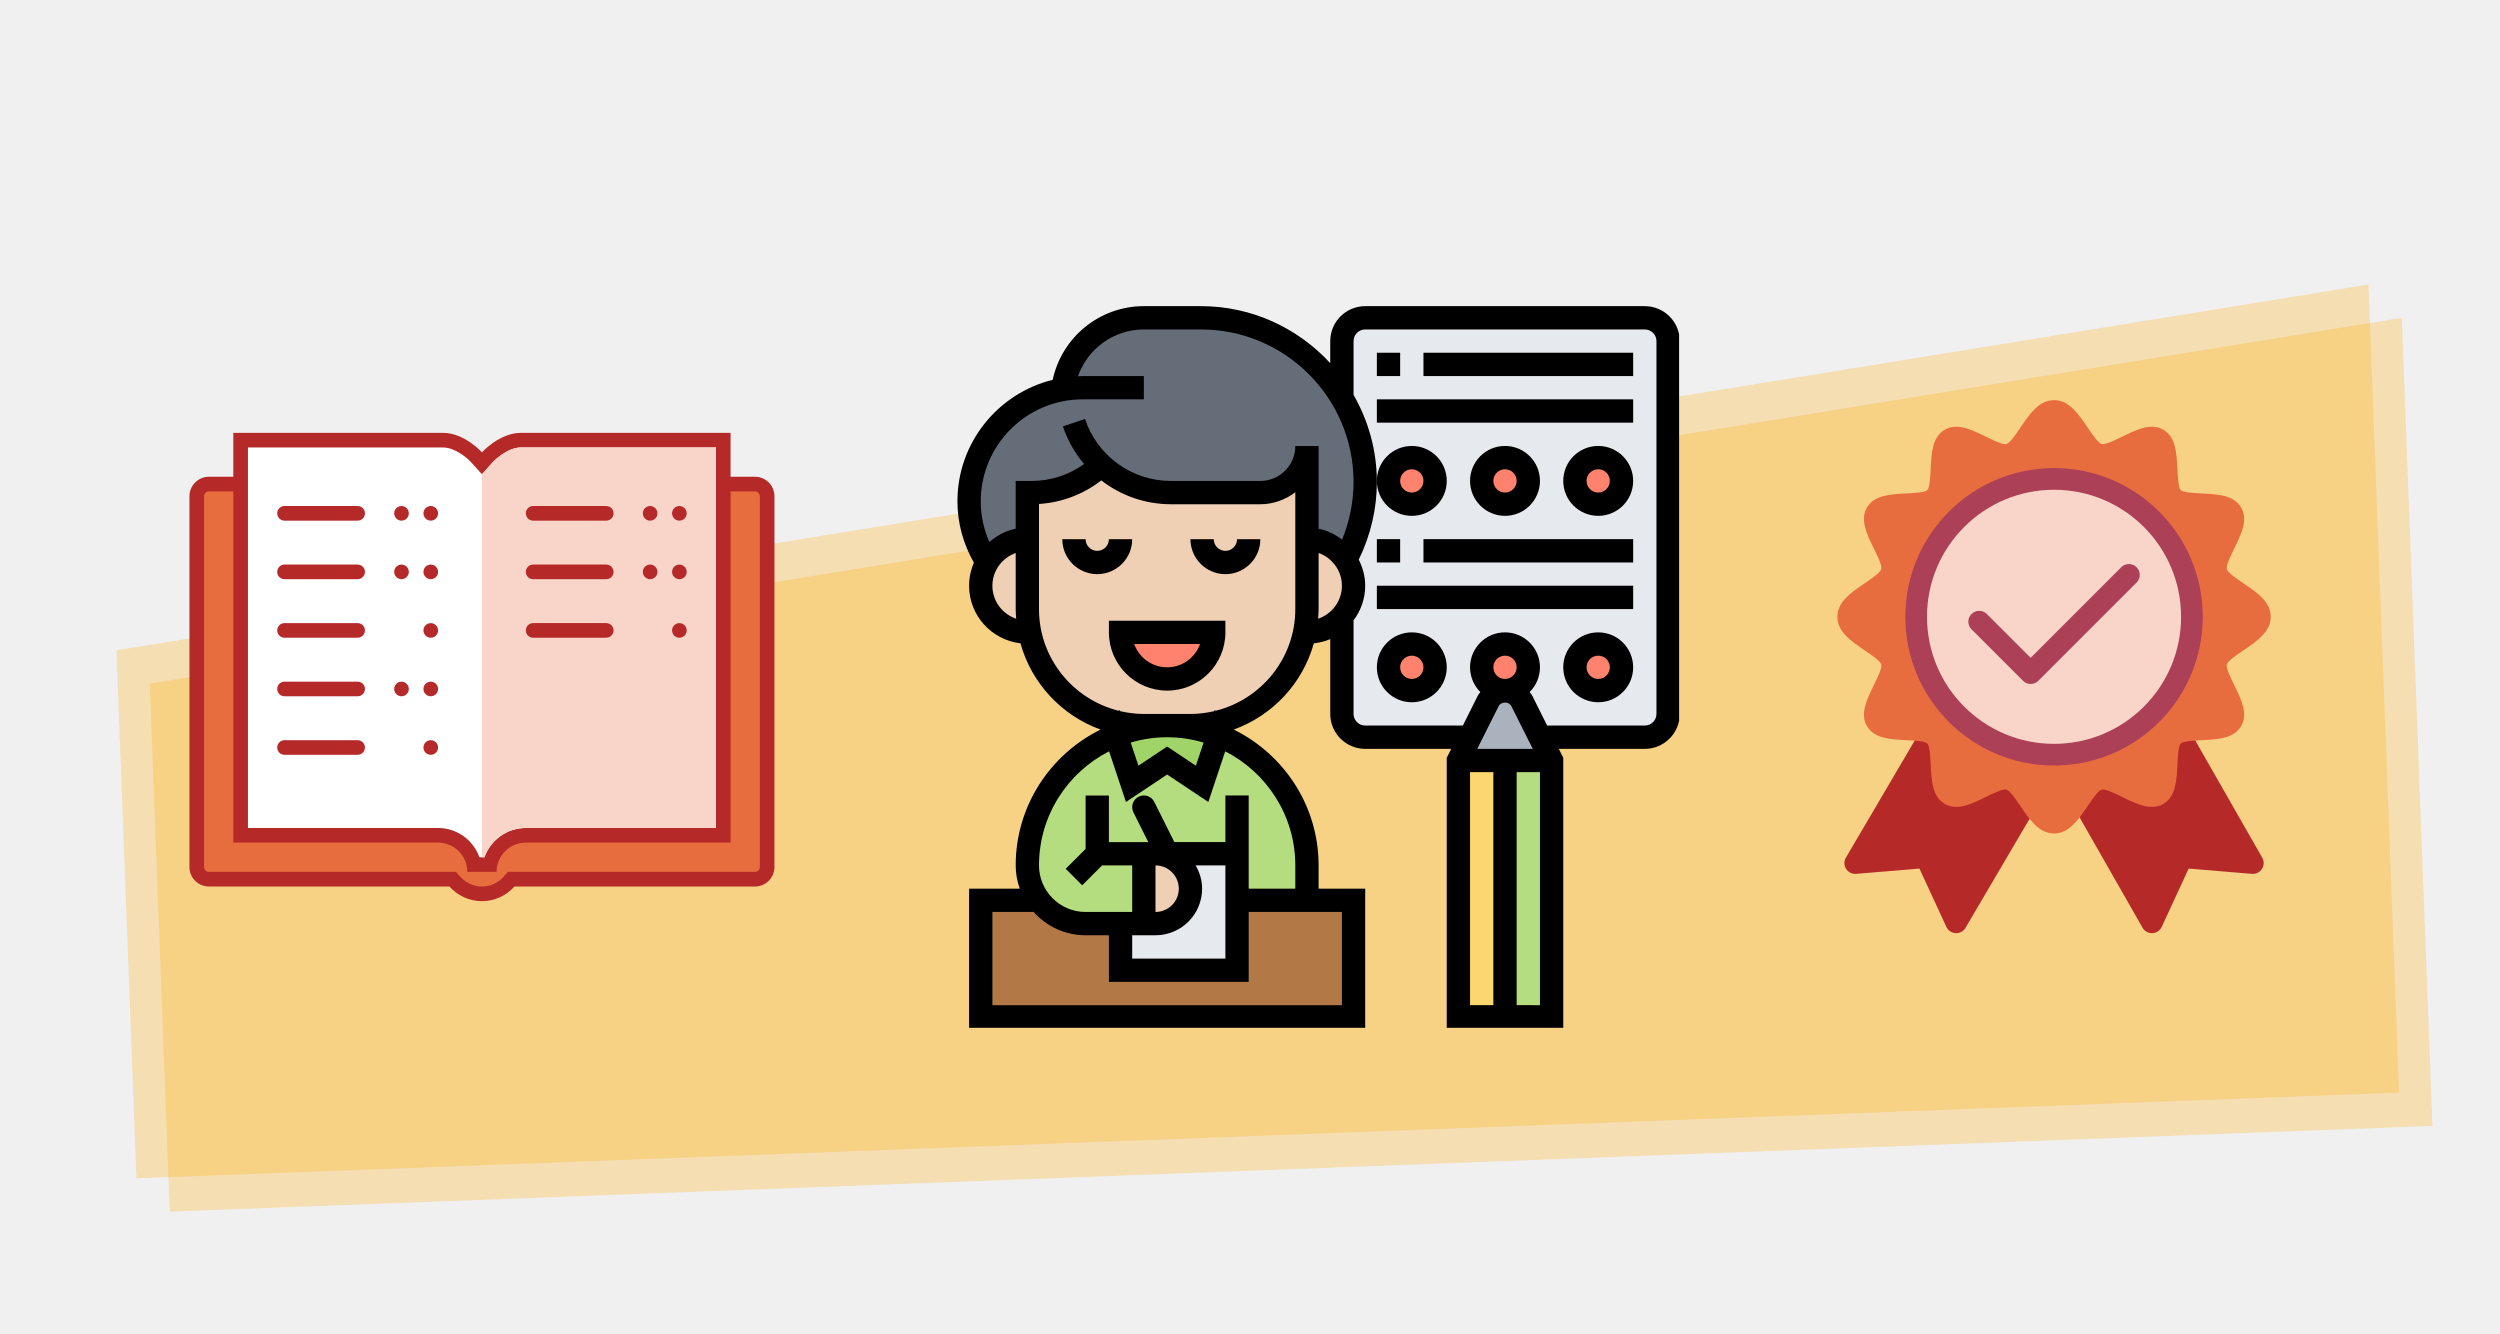
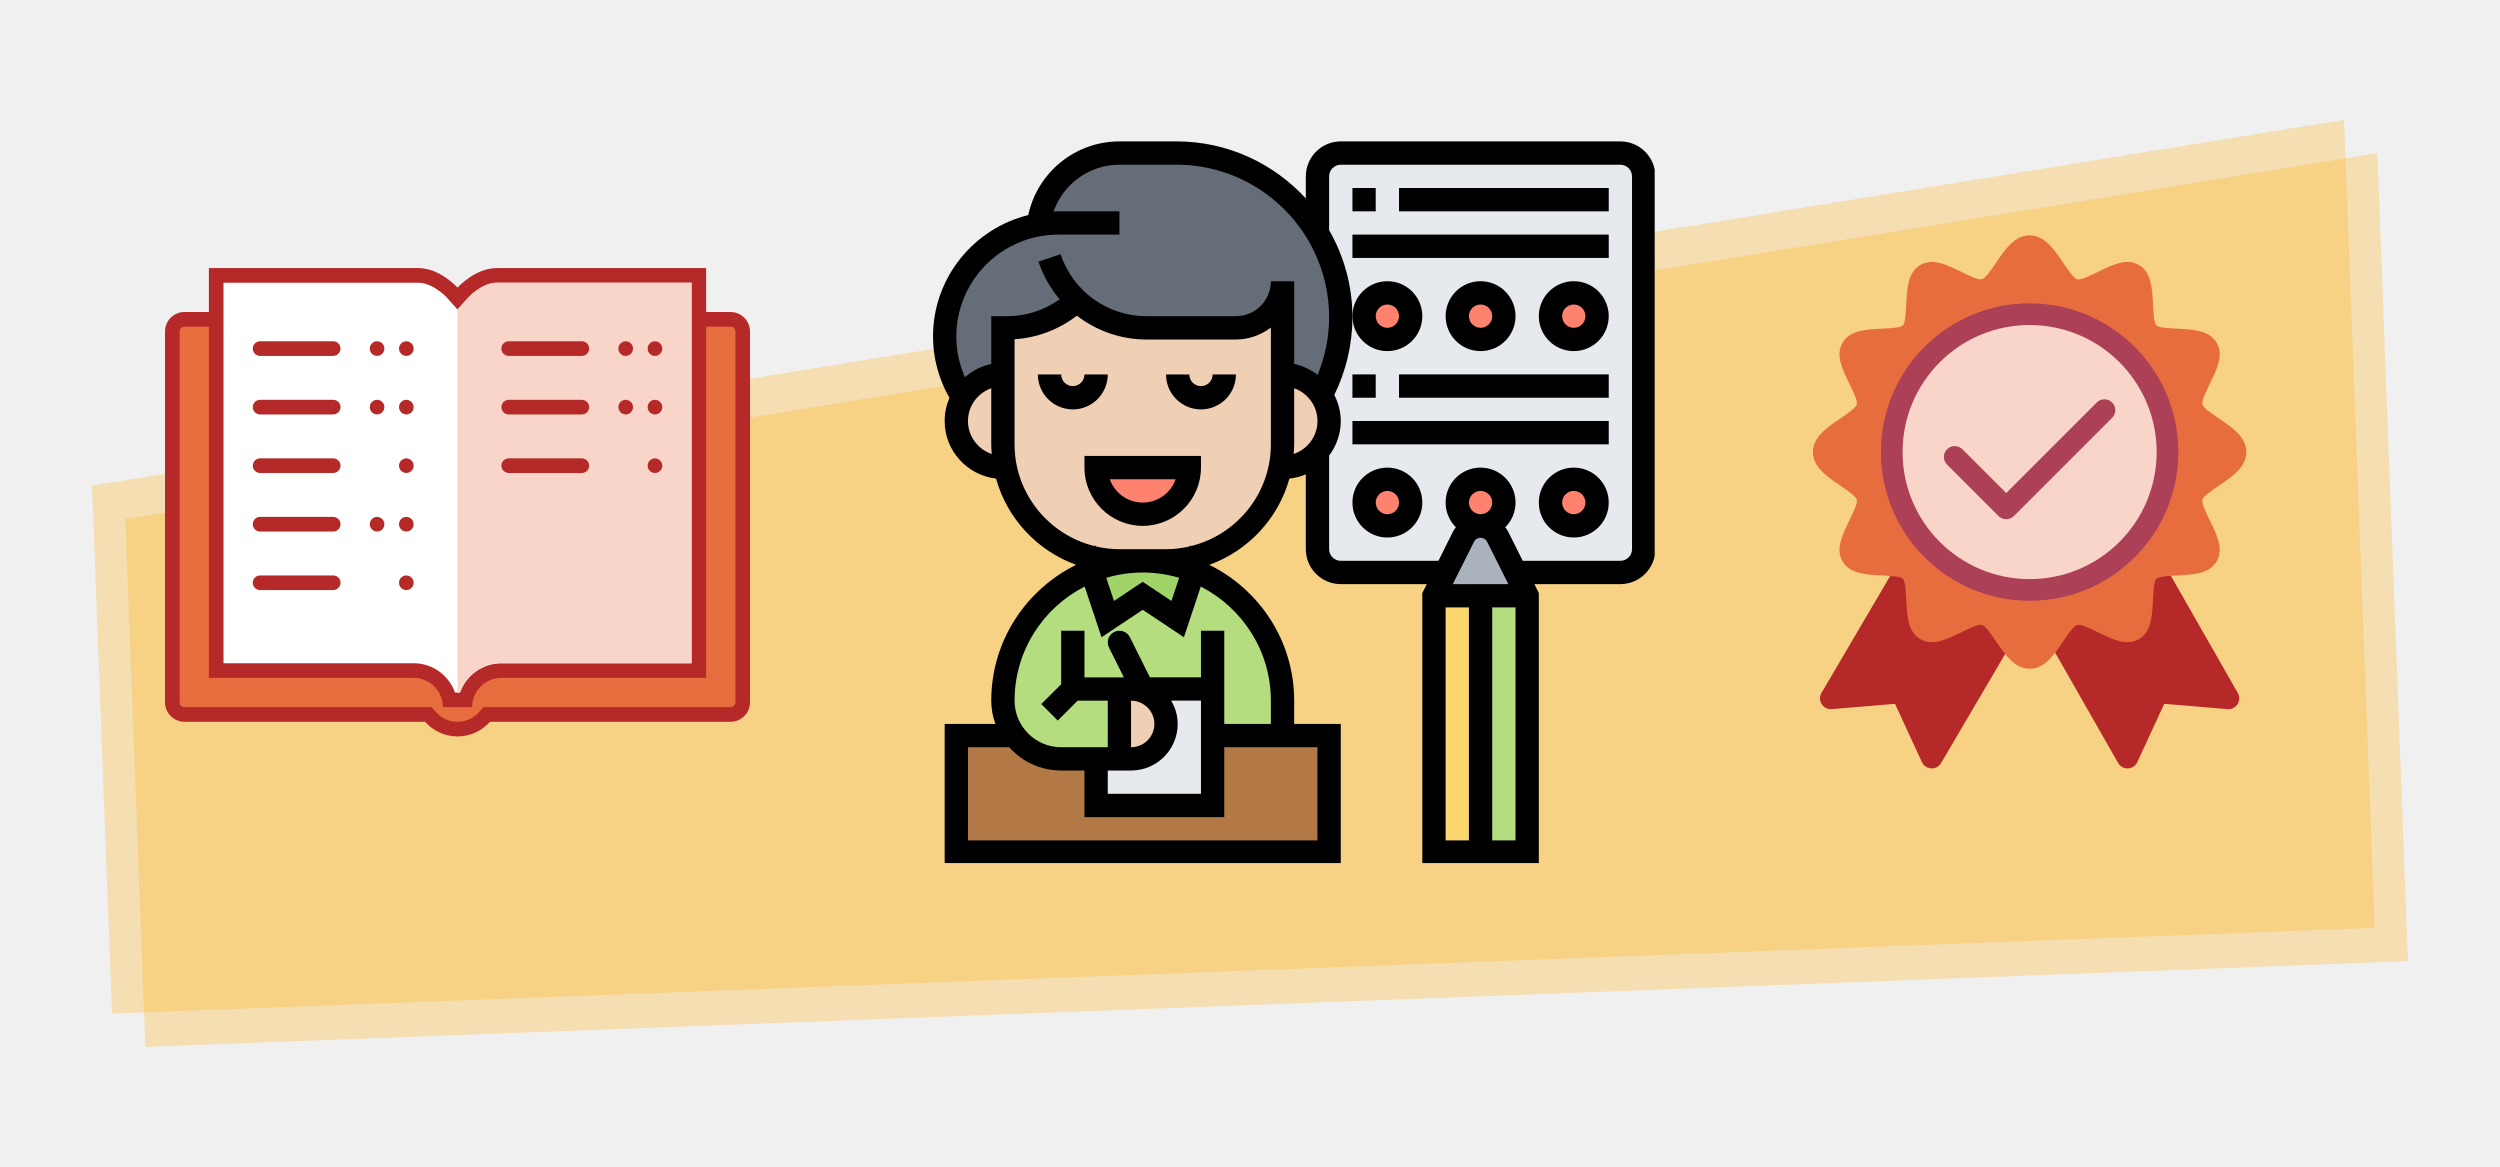
- <svg xmlns="http://www.w3.org/2000/svg" xmlns:xlink="http://www.w3.org/1999/xlink" width="1500" height="800" viewBox="0 0 1125 600">
-   <style>.B{fill:rgb(0%,0%,0%)}.C{fill:rgb(70.979%,16.08%,16.08%)}.D{stroke:none}.E{fill-opacity:.259}.F{fill-rule:nonzero}.G{fill:rgb(100%,67.059%,0%)}.H{fill:rgb(70.589%,86.67%,49.799%)}.I{fill:rgb(90.199%,91.37%,92.94%)}.J{fill:rgb(94.119%,81.569%,70.589%)}.K{fill:rgb(100%,50.98%,43.14%)}.L{fill:rgb(90.979%,42.749%,24.309%)}.M{fill:rgb(97.249%,83.53%,78.429%)}.N{fill-rule:evenodd}.O{fill:rgb(67.059%,25.099%,34.119%)}</style>
+ <svg xmlns="http://www.w3.org/2000/svg" xmlns:xlink="http://www.w3.org/1999/xlink" width="1500" height="700" viewBox="0 0 1125 525">
+   <style>.c{stroke:none}.d{fill:rgb(0%,0%,0%)}.e{fill:rgb(70.979%,16.08%,16.08%)}.f{fill-opacity:.259}.g{fill-rule:nonzero}.h{fill:rgb(100%,67.059%,0%)}.i{fill:rgb(70.589%,86.67%,49.799%)}.j{fill:rgb(90.199%,91.37%,92.94%)}.k{fill:rgb(94.119%,81.569%,70.589%)}.l{fill:rgb(100%,50.98%,43.14%)}.m{fill:rgb(90.979%,42.749%,24.309%)}.n{fill:rgb(97.249%,83.53%,78.429%)}.o{fill:rgb(67.059%,25.099%,34.119%)}</style>
  <defs>
-     <filter id="A" x="0%" y="0%" width="100%" height="100%">
+     <filter id="A" x="0" y="0" width="1" height="1">
      <feColorMatrix in="SourceGraphic" values="0 0 0 0 1 0 0 0 0 1 0 0 0 0 1 0 0 0 1 0" />
    </filter>
    <mask id="B">
      <g filter="url(#A)">
-         <path d="M0 0h1125v600H0z" class="B D E" />
+         <path d="M0 0h1125v600H0z" class="c d f" />
      </g>
    </mask>
    <clipPath id="C">
      <path d="M5 1h1028v402.281H5zm0 0" />
    </clipPath>
    <clipPath id="D">
      <path d="M0 0h1035v404H0z" />
    </clipPath>
    <g id="E" clip-path="url(#D)">
      <g clip-path="url(#C)">
-         <path d="M5.402 165.641l9.004 237.598 1018.18-38.582-13.777-363.625zm0 0" fill-opacity="1" class="D F G" />
+         <path d="M5.402 165.641l9.004 237.598 1018.18-38.582-13.777-363.625zm0 0" fill-opacity="1" class="c g h" />
      </g>
    </g>
    <mask id="F">
      <g filter="url(#A)">
-         <path d="M0 0h1125v600H0z" class="B D E" />
+         <path d="M0 0h1125v600H0z" class="c d f" />
      </g>
    </mask>
    <clipPath id="G">
      <path d="M5 1h1028v402.398H5zm0 0" />
    </clipPath>
    <clipPath id="H">
      <path d="M0 0h1035v404H0z" />
    </clipPath>
    <g id="I" clip-path="url(#H)">
      <g clip-path="url(#G)">
-         <path d="M5.402 165.641l9.004 237.598 1018.18-38.582-13.777-363.625zm0 0" fill-opacity="1" class="D F G" />
+         <path d="M5.402 165.641l9.004 237.598 1018.18-38.582-13.777-363.625zm0 0" fill-opacity="1" class="c g h" />
      </g>
    </g>
    <clipPath id="J">
      <path d="M430.848 137.766h324.75v324.75h-324.75zm0 0" />
    </clipPath>
    <clipPath id="K">
      <path d="M85.25 214H348.5v191.527H85.25zm0 0" />
    </clipPath>
    <clipPath id="L">
      <path d="M104 194.777h225V393H104zm0 0" />
    </clipPath>
    <clipPath id="M">
      <path d="M928 319.074h91v100.859h-91zm0 0" />
    </clipPath>
    <clipPath id="N">
      <path d="M829.359 320.344H921v99.59h-91.641zm0 0" />
    </clipPath>
    <clipPath id="O">
      <path d="M826.82 180.063h195V375.57h-195zm0 0" />
    </clipPath>
    <path id="P" d="M719.195 205.922c5.754 0 10.484 4.73 10.484 10.484s-4.73 10.484-10.484 10.484-10.484-4.73-10.484-10.484 4.73-10.484 10.484-10.484" />
    <path id="Q" d="M719.195 221.648c-2.887 0-5.242-2.355-5.242-5.242s2.355-5.242 5.242-5.242 5.242 2.355 5.242 5.242-2.355 5.242-5.242 5.242zm0-20.969c-8.684 0-15.73 7.043-15.73 15.727s7.047 15.727 15.73 15.727 15.727-7.043 15.727-15.727-7.043-15.727-15.727-15.727" />
  </defs>
-   <use xlink:href="#E" mask="url(#B)" x="62" y="142" />
-   <use xlink:href="#I" mask="url(#F)" x="47" y="127" />
-   <path d="M609.098 405.141v52.426H441.336v-52.426h26.211c.738 1.004 1.516 1.945 2.418 2.828 4.77 4.73 11.324 7.656 18.555 7.656h15.727v20.973h52.426v-31.457h52.426" fill="rgb(69.8%,47.449%,27.449%)" />
-   <path d="M548.234 330.863l-7.289 21.852-15.727-10.484-15.73 10.484-7.289-21.852c-8.133 3.133-15.422 7.945-21.484 14.051-11.387 11.363-18.41 27.094-18.41 44.5 0 5.918 1.945 11.363 5.242 15.727.738 1.004 1.516 1.945 2.418 2.828 4.77 4.73 11.324 7.656 18.555 7.656h26.211v-31.453h41.941v20.969h31.457v-15.727c0-26.645-16.527-49.375-39.895-58.551" class="H" />
-   <path d="M556.672 405.141v31.457h-52.426v-20.973h15.727c8.707 0 15.73-7.023 15.73-15.727 0-4.363-1.781-8.293-4.609-11.121s-6.758-4.605-11.121-4.605h36.699v20.969" class="I" />
-   <path d="M548.234 330.863l-7.289 21.852-15.727-10.484-15.73 10.484-7.289-21.852c7.125-2.848 14.887-4.363 23.02-4.363s15.891 1.516 23.016 4.363" fill="rgb(62.749%,83.139%,40.779%)" />
-   <path d="M531.094 388.777c2.828 2.828 4.609 6.758 4.609 11.121 0 8.703-7.023 15.727-15.73 15.727h-5.242v-31.453h5.242c4.363 0 8.297 1.781 11.121 4.605" class="J" />
-   <path d="M740.164 331.746H614.34c-5.793 0-10.484-4.691-10.484-10.488V153.496c0-5.797 4.691-10.488 10.484-10.488h125.824a10.48 10.48 0 0 1 10.484 10.488v167.762a10.48 10.48 0 0 1-10.484 10.488" class="I" />
-   <g class="J">
-     <path d="M609.098 263.59c0 1.477-.164 2.828-.43 4.199-.715 3.664-2.457 6.922-4.812 9.645-3.828 4.344-9.441 7.129-15.727 7.129l-1.004-.164c.637-3.297 1.004-6.758 1.004-10.324v-31.453c5.754 0 10.996 2.355 14.848 6.121.941.941 1.762 2.008 2.559 3.156a20.93 20.93 0 0 1 3.563 11.691" />
-     <path d="M550.387 324.391a51.96 51.96 0 0 1-14.684 2.109H514.73a51.96 51.96 0 0 1-14.684-2.109c-18.551-5.383-32.867-20.805-36.738-39.992a54.79 54.79 0 0 1-1.004-10.324v-52.426h1.945c11.633 0 22.793-4.402 31.293-12.309l.039-.059c8.297 7.801 19.414 12.367 31.313 12.367h40.262c11.594 0 20.973-9.379 20.973-20.969v73.395c0 3.566-.367 7.027-1.004 10.324-3.871 19.188-18.184 34.609-36.738 39.992" />
-     <path d="M463.309 284.398l-1.004.164c-5.773 0-11.016-2.355-14.848-6.125-3.766-3.852-6.121-9.094-6.121-14.848 0-3.828 1.043-7.391 2.824-10.484 3.625-6.289 10.383-10.484 18.145-10.484v31.453a54.79 54.79 0 0 0 1.004 10.324" />
-   </g>
-   <g class="K">
-     <use xlink:href="#P" />
-     <use xlink:href="#P" x="-41.941" />
-     <use xlink:href="#P" x="-83.882" />
-   </g>
-   <path d="M478.301 175.266c2.191-18.207 17.652-32.258 36.43-32.258h25.703c20.438 0 38.891 8.297 52.262 21.648 4.238 4.258 8.027 9.012 11.16 14.254 1.742 2.949 3.297 6.039 4.672 9.234 3.703 8.867 5.813 18.574 5.813 28.773 0 12.227-3.051 24.227-8.805 34.98-.797-1.148-1.617-2.215-2.559-3.156-3.852-3.766-9.094-6.121-14.848-6.121V200.68c0 11.59-9.379 20.969-20.973 20.969h-40.262c-11.898 0-23.016-4.566-31.313-12.367l-.039.059c-8.5 7.906-19.66 12.309-31.293 12.309h-1.945v20.973c-7.762 0-14.52 4.195-18.145 10.484-5.242-8.172-8.066-17.715-8.066-27.523a50.79 50.79 0 0 1 14.988-36.125c7.23-7.293 16.672-12.371 27.219-14.191" fill="rgb(39.609%,42.749%,47.06%)" />
-   <path d="M698.223 342.23v115.336h-20.969V342.23h20.969" class="H" />
-   <path d="M677.254 342.23v115.336h-20.973V342.23h20.973" fill="rgb(98.819%,84.309%,43.919%)" />
-   <path d="M692.98 331.746l5.242 10.484h-41.941l5.242-10.484 8.133-16.305c1.473-2.844 4.402-4.668 7.598-4.668s6.121 1.824 7.598 4.668l8.129 16.305" fill="rgb(66.669%,69.8%,74.12%)" />
-   <g class="K">
-     <use xlink:href="#P" y="83.883" />
-     <use xlink:href="#P" x="-41.941" y="83.883" />
-     <use xlink:href="#P" x="-83.882" y="83.883" />
-     <path d="M504.246 284.563h41.941c0 5.754-2.355 10.996-6.125 14.844-3.848 3.77-9.09 6.125-14.844 6.125-11.594 0-20.973-9.379-20.973-20.969" />
-   </g>
-   <path d="M551.43 247.883c-2.887 0-5.242-2.355-5.242-5.242h-10.484c0 8.664 7.043 15.727 15.727 15.727s15.727-7.062 15.727-15.727h-10.484c0 2.887-2.355 5.242-5.242 5.242m-41.944-5.242h-10.484c0 2.887-2.355 5.242-5.242 5.242s-5.242-2.355-5.242-5.242h-10.488a15.75 15.75 0 0 0 15.73 15.727c8.683 0 15.727-7.062 15.727-15.727m30.554 47.164c-2.172 6.102-7.984 10.484-14.824 10.484s-12.656-4.383-14.828-10.484zm-41.039-5.242c0 14.457 11.754 26.211 26.215 26.211s26.211-11.754 26.211-26.211v-5.246h-52.426v5.246" class="B" />
-   <g clip-path="url(#J)" class="B">
-     <path d="M745.406 321.258c0 2.891-2.355 5.242-5.242 5.242h-43.945l-6.68-13.391c-.324-.613-.777-1.129-1.187-1.699 2.867-2.848 4.629-6.781 4.629-11.121 0-8.684-7.043-15.727-15.727-15.727s-15.73 7.043-15.73 15.727c0 4.34 1.785 8.273 4.629 11.121-.41.57-.859 1.086-1.187 1.719l-6.676 13.371H614.34c-2.887 0-5.242-2.352-5.242-5.242v-42.105c3.258-4.34 5.242-9.707 5.242-15.543 0-4.258-1.125-8.23-2.906-11.773 5.324-10.855 8.152-22.836 8.152-34.937 0-14.254-3.852-27.625-10.488-39.199v-24.203c0-2.891 2.355-5.242 5.242-5.242h125.824c2.887 0 5.242 2.352 5.242 5.242zm-62.91 131.066V347.473h10.484v104.852zm-20.973-104.852h10.488v104.852h-10.488zm18.617-29.652l9.605 19.168h-24.984l9.605-19.168c1.082-2.234 4.688-2.234 5.773 0zm-8.129-17.531c0-2.887 2.355-5.242 5.242-5.242s5.242 2.355 5.242 5.242-2.355 5.242-5.242 5.242-5.242-2.355-5.242-5.242zm-78.641-26.191v-25.254c6.082 2.172 10.484 7.926 10.484 14.766 0 6.902-4.504 12.719-10.711 14.828.105-1.453.227-2.887.227-4.34zm-46.281 45.727l-.637-.223-.121.43c-3.441.777-6.965 1.25-10.629 1.25H514.73c-3.664 0-7.187-.473-10.629-1.25l-.121-.43-.637.223c-20.52-5.117-35.797-23.652-35.797-45.727v-47.309c10.219-.656 19.949-4.34 28.035-10.609 8.766 6.781 19.684 10.734 31.336 10.734h40.238c5.922 0 11.328-2.07 15.73-5.387v52.57c0 22.074-15.277 40.609-35.797 45.727zm35.797 69.609v10.465h-20.973v-41.941H551.43v20.973h-22.977l-9.031-18.086c-1.289-2.578-4.445-3.625-7.047-2.332-2.578 1.289-3.625 4.441-2.332 7.043l6.695 13.395h-17.734v-20.973H488.52v24.043l-8.949 8.93 7.414 7.434 8.949-8.949h13.555v20.949H488.52c-11.57 0-20.973-9.398-20.973-20.949 0-22.402 12.84-41.797 31.539-51.34l7.598 22.793 18.535-12.348 18.531 12.348 7.598-22.793c18.676 9.543 31.539 28.938 31.539 51.34zm-62.914 0c5.777 0 10.488 4.691 10.488 10.484 0 5.777-4.711 10.465-10.488 10.465zm-10.484 31.438h10.484c11.57 0 20.973-9.402 20.973-20.953 0-3.848-1.105-7.414-2.93-10.504h13.414v41.941h-41.941zm94.367 31.453H446.578v-41.941h18.555c5.754 6.43 14.09 10.488 23.387 10.488h10.484v20.969h62.91v-31.457h41.941zM541.621 334.16l-3.48 10.402-12.922-8.621-12.926 8.621-3.48-10.402c5.203-1.555 10.711-2.395 16.406-2.395a57.22 57.22 0 0 1 16.402 2.395zm-84.559-117.734v21.484c-4.504.922-8.52 3.09-11.855 6-2.52-5.754-3.871-11.98-3.871-18.328 0-25.293 20.582-45.875 45.871-45.875h27.523v-10.484h-27.523c-.715 0-1.414.082-2.109.102 4.32-12.367 16.035-21.07 29.633-21.07h25.723c37.844 0 68.645 30.801 68.645 68.645 0 8.887-1.801 17.715-5.16 25.926-3.07-2.336-6.633-4.094-10.566-4.914v-37.211h-10.484c0 8.664-7.047 15.727-15.73 15.727h-40.238c-17.574 0-33.117-11.223-38.664-27.891l-9.953 3.336c2.129 6.352 5.406 12.043 9.543 16.938-6.863 4.914-15.074 7.617-23.633 7.617zm-10.484 47.184c0-6.84 4.402-12.594 10.484-14.766v25.254c0 1.453.102 2.887.227 4.34-6.207-2.109-10.711-7.926-10.711-14.828zm293.586-125.844H614.34c-8.68 0-15.727 7.047-15.727 15.73v9.93c-14.477-15.727-35.16-25.66-58.16-25.66H514.73c-19.926 0-36.922 14.008-41.02 33.156-24.574 6.063-42.863 28.242-42.863 54.66 0 9.746 2.625 19.207 7.414 27.645a25.85 25.85 0 0 0-2.168 10.383c0 13.375 10.137 24.352 23.121 25.887 5.016 18.043 18.574 32.5 36.043 38.809-22.57 11.121-38.195 34.301-38.195 61.129 0 3.668.656 7.188 1.844 10.465h-22.812v62.91H614.34v-62.91h-20.969v-10.465c0-26.828-15.605-50.008-38.195-61.129 17.469-6.309 31.027-20.766 36.047-38.809 2.578-.309 5.078-.879 7.391-1.906v33.668c0 8.684 7.047 15.73 15.727 15.73h38.707L651.039 341v121.809h52.426V341l-2.004-4.012h38.703a15.74 15.74 0 0 0 15.73-15.73V153.496a15.74 15.74 0 0 0-15.73-15.73" />
-   </g>
-   <g class="B">
-     <path d="M630.07 158.738h-10.484v10.484h10.484v-10.484m10.485 10.485h94.367v-10.484h-94.367v10.484m-20.969 20.968h115.336v-10.484H619.586v10.484m10.484 26.215c0-2.887 2.355-5.242 5.242-5.242s5.242 2.355 5.242 5.242-2.355 5.242-5.242 5.242-5.242-2.355-5.242-5.242zm20.969 0c0-8.684-7.043-15.727-15.727-15.727s-15.727 7.043-15.727 15.727 7.043 15.727 15.727 15.727 15.727-7.043 15.727-15.727m20.973 0c0-2.887 2.355-5.242 5.242-5.242s5.242 2.355 5.242 5.242-2.355 5.242-5.242 5.242-5.242-2.355-5.242-5.242zm20.969 0c0-8.684-7.043-15.727-15.727-15.727s-15.73 7.043-15.73 15.727 7.047 15.727 15.73 15.727 15.727-7.043 15.727-15.727" />
-     <use xlink:href="#Q" />
-     <path d="M630.07 242.621h-10.484v10.484h10.484v-10.484m10.485 10.484h94.367v-10.484h-94.367v10.484m-20.969 20.969h115.336V263.59H619.586v10.484m15.727 31.457c-2.887 0-5.242-2.355-5.242-5.242s2.355-5.242 5.242-5.242 5.242 2.355 5.242 5.242-2.355 5.242-5.242 5.242zm0-20.969c-8.684 0-15.727 7.043-15.727 15.727s7.043 15.727 15.727 15.727 15.727-7.043 15.727-15.727-7.043-15.727-15.727-15.727" />
-     <use xlink:href="#Q" y="83.883" />
-   </g>
-   <path d="M216.875 402.23c-4.652 0-8.977-1.957-12.184-5.5l-.973-1.086H94.023c-3.02 0-5.484-2.461-5.484-5.484V223.316a5.5 5.5 0 0 1 5.484-5.488h245.703a5.5 5.5 0 0 1 5.484 5.488V390.16c0 3.023-2.465 5.484-5.484 5.484H230.031l-.973 1.086c-3.207 3.543-7.531 5.5-12.184 5.5zm0 0" class="L" />
-   <g clip-path="url(#K)" class="C">
-     <path d="M339.727 221.121c1.203 0 2.191.988 2.191 2.195v166.836c0 1.211-.988 2.199-2.191 2.199H228.563l-1.961 2.18c-2.555 2.84-6.008 4.406-9.727 4.406s-7.172-1.566-9.727-4.406l-1.961-2.18H94.023a2.2 2.2 0 0 1-2.191-2.191V223.316c0-1.207.988-2.195 2.191-2.195h245.703m0-6.586H94.023c-4.844 0-8.773 3.934-8.773 8.781v166.836a8.78 8.78 0 0 0 8.773 8.785H202.25c3.613 4.02 8.793 6.586 14.617 6.586s11.004-2.566 14.617-6.586h108.23a8.78 8.78 0 0 0 8.785-8.777V223.316c0-4.848-3.93-8.781-8.773-8.781zm0 0" />
-   </g>
-   <path d="M213.254 389.059c-1.523-7.508-8.18-13.172-16.121-13.172h-88.848V198.07h91.039c7.996 0 15.031 7.609 15.102 7.688l2.438 2.719 2.461-2.715c.066-.078 7.035-7.691 15.102-7.691h91.039v177.816h-88.848c-7.941 0-14.594 5.664-16.121 13.172zm0 0" fill="rgb(100%,100%,100%)" />
-   <g clip-path="url(#L)" class="C">
-     <path d="M322.176 201.363v171.23h-85.559c-8.582 0-15.898 5.508-18.617 13.172h-2.258c-2.719-7.664-10.035-13.172-18.617-13.172h-85.551v-171.23h87.75c5.441 0 10.988 4.777 12.648 6.586l4.902 5.48 4.902-5.48c.059-.066 6.188-6.586 12.648-6.586h87.75m6.582-6.586h-94.332c-9.691 0-17.551 8.781-17.551 8.781s-7.859-8.781-17.551-8.781h-94.332V379.18h92.141c7.27 0 13.16 5.895 13.16 13.172h13.164c0-7.277 5.891-13.172 13.16-13.172h92.141zm0 0" />
-   </g>
-   <path d="M234.426 201.363c-6.461 0-12.59 6.52-12.648 6.586l-4.902 5.48v172.336H218c2.719-7.664 10.035-13.172 18.617-13.172h85.559v-171.23zm0 0" class="M" />
-   <path d="M160.934 234.293h-32.906a3.3 3.3 0 0 1-3.289-3.293 3.3 3.3 0 0 1 3.289-3.293h32.906a3.3 3.3 0 0 1 3.293 3.293 3.3 3.3 0 0 1-3.293 3.293zm0 26.344h-32.906a3.3 3.3 0 0 1-3.289-3.293 3.3 3.3 0 0 1 3.289-3.293h32.906a3.3 3.3 0 0 1 3.293 3.293 3.3 3.3 0 0 1-3.293 3.293zm0 26.344h-32.906c-1.809 0-3.289-1.484-3.289-3.293a3.3 3.3 0 0 1 3.289-3.293h32.906a3.3 3.3 0 0 1 3.293 3.293c0 1.809-1.48 3.293-3.293 3.293zm0 26.344h-32.906c-1.809 0-3.289-1.484-3.289-3.293a3.3 3.3 0 0 1 3.289-3.293h32.906a3.3 3.3 0 0 1 3.293 3.293c0 1.809-1.48 3.293-3.293 3.293zm0 26.34h-32.906a3.3 3.3 0 0 1-3.289-3.289 3.3 3.3 0 0 1 3.289-3.293h32.906a3.3 3.3 0 0 1 3.293 3.293 3.3 3.3 0 0 1-3.293 3.289zm19.746-105.371a3.3 3.3 0 0 1-3.293-3.293 3.3 3.3 0 0 1 3.293-3.293 3.3 3.3 0 0 1 3.289 3.293 3.3 3.3 0 0 1-3.289 3.293zm0 26.344a3.3 3.3 0 0 1-3.293-3.293 3.3 3.3 0 0 1 3.293-3.293 3.3 3.3 0 0 1 3.289 3.293 3.3 3.3 0 0 1-3.289 3.293zm0 52.688c-1.812 0-3.293-1.484-3.293-3.293a3.3 3.3 0 0 1 3.293-3.293 3.3 3.3 0 0 1 3.289 3.293c0 1.809-1.48 3.293-3.289 3.293zm13.16-79.031a3.3 3.3 0 0 1-3.289-3.293 3.3 3.3 0 0 1 3.289-3.293 3.3 3.3 0 0 1 3.293 3.293 3.3 3.3 0 0 1-3.293 3.293zm0 26.344a3.3 3.3 0 0 1-3.289-3.293 3.3 3.3 0 0 1 3.289-3.293 3.3 3.3 0 0 1 3.293 3.293 3.3 3.3 0 0 1-3.293 3.293zm0 26.344c-1.809 0-3.289-1.484-3.289-3.293a3.3 3.3 0 0 1 3.289-3.293 3.3 3.3 0 0 1 3.293 3.293c0 1.809-1.48 3.293-3.293 3.293zm0 26.344c-1.809 0-3.289-1.484-3.289-3.293a3.3 3.3 0 0 1 3.289-3.293 3.3 3.3 0 0 1 3.293 3.293c0 1.809-1.48 3.293-3.293 3.293zm0 26.34a3.3 3.3 0 0 1-3.289-3.289 3.3 3.3 0 0 1 3.289-3.293 3.3 3.3 0 0 1 3.293 3.293 3.3 3.3 0 0 1-3.293 3.289zm78.977-105.371H239.91a3.3 3.3 0 0 1-3.293-3.293 3.3 3.3 0 0 1 3.293-3.293h32.906a3.3 3.3 0 0 1 3.289 3.293 3.3 3.3 0 0 1-3.289 3.293zm0 26.344H239.91a3.3 3.3 0 0 1-3.293-3.293 3.3 3.3 0 0 1 3.293-3.293h32.906a3.3 3.3 0 0 1 3.289 3.293 3.3 3.3 0 0 1-3.289 3.293zm32.906-26.344A3.3 3.3 0 0 1 302.43 231a3.3 3.3 0 0 1 3.293-3.293 3.3 3.3 0 0 1 3.289 3.293 3.3 3.3 0 0 1-3.289 3.293zm0 26.344a3.3 3.3 0 0 1-3.293-3.293 3.3 3.3 0 0 1 3.293-3.293 3.3 3.3 0 0 1 3.289 3.293 3.3 3.3 0 0 1-3.289 3.293zm0 26.344c-1.812 0-3.293-1.484-3.293-3.293a3.3 3.3 0 0 1 3.293-3.293 3.3 3.3 0 0 1 3.289 3.293c0 1.809-1.48 3.293-3.289 3.293zm-13.164-52.691A3.3 3.3 0 0 1 289.27 231a3.3 3.3 0 0 1 3.289-3.293 3.3 3.3 0 0 1 3.293 3.293 3.3 3.3 0 0 1-3.293 3.293zm0 26.344a3.3 3.3 0 0 1-3.289-3.293 3.3 3.3 0 0 1 3.289-3.293 3.3 3.3 0 0 1 3.293 3.293 3.3 3.3 0 0 1-3.293 3.293zm-19.743 26.343H239.91c-1.812 0-3.293-1.484-3.293-3.293a3.3 3.3 0 0 1 3.293-3.293h32.906a3.3 3.3 0 0 1 3.289 3.293c0 1.809-1.48 3.293-3.289 3.293zm0 0" class="C" />
-   <g clip-path="url(#M)" class="C">
-     <path d="M928.055 354.219l35.906 62.934c.469.992 1.277 1.832 2.355 2.328 2.445 1.129 5.344.063 6.469-2.383l-4.426-2.043 4.418 2.039 12.113-26.238 28.328 2.363a4.87 4.87 0 0 0 3.035-.641c2.324-1.363 3.098-4.352 1.734-6.672l-.016.012-38.043-66.574-4.695.375c-.289 1.852-.371 4.805-.437 6.055-.414 8.004-.973 16.969-8.703 21.496-7.703 4.512-15.754.684-22.937-2.828-1.184-.578-4.117-2.094-5.937-2.715-1.254 1.434-3.016 4.152-3.754 5.234-1.672 2.457-3.422 5.004-5.41 7.258" />
-   </g>
-   <g clip-path="url(#N)" class="C">
-     <path d="M868.902 320.863l-38.234 65.055-.016-.012c-1.363 2.32-.586 5.309 1.734 6.672a4.87 4.87 0 0 0 3.031.641l28.332-2.363 12.113 26.238 4.418-2.039-4.426 2.043c1.129 2.445 4.023 3.512 6.469 2.383a4.85 4.85 0 0 0 2.359-2.328l36.094-61.41c-1.988-2.254-3.738-4.805-5.414-7.262l-3.75-5.23c-1.816.621-4.754 2.137-5.937 2.715-7.184 3.512-15.234 7.344-22.937 2.828-7.734-4.527-8.289-13.492-8.703-21.496-.066-1.25-.148-4.199-.437-6.059-1.344-.211-3.266-.309-4.695-.375" />
-   </g>
-   <g clip-path="url(#O)" class="L N">
-     <path d="M924.32 180.063c6.723 0 10.898 6.133 15.02 12.188 2.441 3.582 4.852 7.121 6.406 7.551 1.598.438 5.535-1.484 9.453-3.398 6.41-3.137 12.789-6.254 18.332-3.004 5.563 3.258 5.934 10.406 6.301 17.543.219 4.254.441 8.504 1.523 9.59s5.332 1.301 9.586 1.52c7.137.371 14.285.742 17.543 6.301 3.25 5.543.133 11.922-3.004 18.332-1.914 3.918-3.836 7.855-3.398 9.453.43 1.559 3.973 3.969 7.555 6.406 6.051 4.121 12.184 8.297 12.184 15.02s-6.133 10.898-12.184 15.02c-3.586 2.438-7.125 4.852-7.555 6.41-.437 1.594 1.484 5.531 3.398 9.449 3.137 6.414 6.254 12.789 3.004 18.336-3.258 5.559-10.406 5.926-17.539 6.297-4.258.223-8.504.438-9.59 1.523s-1.305 5.332-1.523 9.586c-.367 7.137-.738 14.285-6.301 17.543-5.543 3.246-11.922.133-18.332-3-3.918-1.914-7.855-3.84-9.453-3.402-1.555.43-3.965 3.973-6.406 7.555-4.121 6.051-8.297 12.184-15.02 12.184s-10.898-6.133-15.02-12.184c-2.437-3.582-4.852-7.125-6.406-7.555-1.598-.437-5.535 1.488-9.453 3.402-6.41 3.133-12.789 6.246-18.336 3-5.559-3.258-5.926-10.406-6.297-17.543-.219-4.254-.437-8.504-1.523-9.586s-5.332-1.301-9.586-1.523c-7.133-.371-14.285-.738-17.543-6.297-3.246-5.547-.129-11.922 3-18.336 1.918-3.918 3.84-7.855 3.402-9.449-.43-1.559-3.973-3.973-7.555-6.41-6.051-4.121-12.184-8.297-12.184-15.02s6.133-10.898 12.184-15.02c3.582-2.437 7.125-4.848 7.555-6.406.438-1.598-1.484-5.535-3.402-9.453-3.133-6.41-6.246-12.789-3-18.332 3.258-5.559 10.41-5.93 17.543-6.301 4.254-.219 8.504-.437 9.586-1.52s1.305-5.336 1.523-9.59c.371-7.137.738-14.285 6.297-17.543 5.547-3.246 11.922-.133 18.336 3.004 3.918 1.914 7.855 3.836 9.453 3.398 1.555-.43 3.969-3.969 6.406-7.551 4.121-6.055 8.297-12.187 15.02-12.187" />
-   </g>
-   <g class="N">
-     <path d="M924.32 210.641c18.48 0 35.211 7.492 47.32 19.602s19.602 28.844 19.602 47.32-7.492 35.211-19.602 47.32-28.84 19.602-47.32 19.602-35.207-7.492-47.32-19.602-19.598-28.84-19.598-47.32 7.488-35.207 19.598-47.32 28.84-19.602 47.32-19.602" class="O" />
-     <path d="M964.746 237.137c-10.344-10.348-24.637-16.742-40.426-16.742a56.98 56.98 0 0 0-40.426 16.742c-10.344 10.348-16.746 24.637-16.746 40.426s6.402 30.082 16.746 40.426 24.641 16.746 40.426 16.746 30.082-6.402 40.426-16.746a56.98 56.98 0 0 0 16.742-40.426c0-15.789-6.395-30.078-16.742-40.426" class="M" />
-     <path d="M961.457 262.141a4.88 4.88 0 0 0 0-6.895 4.88 4.88 0 0 0-6.895 0l-40.77 40.77-19.715-19.715c-1.902-1.898-4.992-1.898-6.895 0-1.902 1.906-1.902 4.992 0 6.898l23.133 23.133.031.027c1.902 1.906 4.988 1.906 6.891 0l44.219-44.219" class="O" />
+   <g transform="translate(41.408 53.897)">
+     <use xlink:href="#E" mask="url(#B)" x="9.598" y="13.968" />
+     <use xlink:href="#I" mask="url(#F)" x="-5.402" y="-1.032" />
+     <path d="M556.696 277.109v52.426H388.934v-52.426h26.211c.738 1.004 1.516 1.945 2.418 2.828 4.77 4.73 11.324 7.656 18.555 7.656h15.727v20.973h52.426v-31.457h52.426" fill="#b27946" />
+     <path d="M495.832 202.831l-7.289 21.852-15.727-10.484-15.73 10.484-7.289-21.852c-8.133 3.133-15.422 7.945-21.484 14.051-11.387 11.363-18.41 27.094-18.41 44.5 0 5.918 1.945 11.363 5.242 15.727.738 1.004 1.516 1.945 2.418 2.828 4.77 4.73 11.324 7.656 18.555 7.656h26.211V256.14h41.941v20.969h31.457v-15.727c0-26.645-16.527-49.375-39.895-58.551" class="i" />
+     <path d="M504.27 277.109v31.457h-52.426v-20.973h15.727c8.707 0 15.73-7.023 15.73-15.727 0-4.363-1.781-8.293-4.609-11.121s-6.758-4.605-11.121-4.605h36.699v20.969" class="j" />
+     <path d="M495.832 202.831l-7.289 21.852-15.727-10.484-15.73 10.484-7.289-21.852c7.125-2.848 14.887-4.363 23.02-4.363s15.891 1.516 23.016 4.363" fill="#a0d468" />
+     <path d="M478.692 260.745c2.828 2.828 4.609 6.758 4.609 11.121 0 8.703-7.023 15.727-15.73 15.727h-5.242V256.14h5.242c4.363 0 8.297 1.781 11.121 4.605" class="k" />
+     <path d="M687.762 203.714H561.938c-5.793 0-10.484-4.691-10.484-10.488V25.464c0-5.797 4.691-10.488 10.484-10.488h125.824a10.48 10.48 0 0 1 10.484 10.488v167.762a10.48 10.48 0 0 1-10.484 10.488" class="j" />
+     <g class="k">
+       <path d="M556.696 135.558c0 1.477-.164 2.828-.43 4.199-.715 3.664-2.457 6.922-4.812 9.645-3.828 4.344-9.441 7.129-15.727 7.129l-1.004-.164c.637-3.297 1.004-6.758 1.004-10.324V114.59c5.754 0 10.996 2.355 14.848 6.121.941.941 1.762 2.008 2.559 3.156a20.93 20.93 0 0 1 3.563 11.691" />
+       <path d="M497.985 196.359a51.96 51.96 0 0 1-14.684 2.109h-20.973a51.96 51.96 0 0 1-14.684-2.109c-18.551-5.383-32.867-20.805-36.738-39.992a54.79 54.79 0 0 1-1.004-10.324V93.617h1.945a45.91 45.91 0 0 0 31.293-12.309l.039-.059c8.297 7.801 19.414 12.367 31.313 12.367h40.262c11.594 0 20.973-9.379 20.973-20.969v73.395c0 3.566-.367 7.027-1.004 10.324-3.871 19.188-18.184 34.609-36.738 39.992" />
+       <path d="M410.907 156.366l-1.004.164c-5.773 0-11.016-2.355-14.848-6.125-3.766-3.852-6.121-9.094-6.121-14.848 0-3.828 1.043-7.391 2.824-10.484 3.625-6.289 10.383-10.484 18.145-10.484v31.453a54.79 54.79 0 0 0 1.004 10.324" />
+     </g>
+     <g transform="translate(-52.402 -128.032)" class="l">
+       <use xlink:href="#P" />
+       <use xlink:href="#P" x="-41.941" />
+       <use xlink:href="#P" x="-83.882" />
+     </g>
+     <path d="M425.899 47.234c2.191-18.207 17.652-32.258 36.43-32.258h25.703c20.438 0 38.891 8.297 52.262 21.648 4.238 4.258 8.027 9.012 11.16 14.254 1.742 2.949 3.297 6.039 4.672 9.234 3.703 8.867 5.813 18.574 5.813 28.773 0 12.227-3.051 24.227-8.805 34.98-.797-1.148-1.617-2.215-2.559-3.156-3.852-3.766-9.094-6.121-14.848-6.121v-41.94c0 11.59-9.379 20.969-20.973 20.969h-40.262c-11.898 0-23.016-4.566-31.313-12.367l-.039.059c-8.5 7.906-19.66 12.309-31.293 12.309h-1.945v20.973c-7.762 0-14.52 4.195-18.145 10.484a50.97 50.97 0 0 1-8.066-27.523 50.79 50.79 0 0 1 14.988-36.125c7.23-7.293 16.672-12.371 27.219-14.191" fill="#656d78" />
+     <path d="M645.821 214.198v115.336h-20.969V214.198h20.969" class="i" />
+     <path d="M624.852 214.198v115.336h-20.973V214.198h20.973" fill="#fcd770" />
+     <path d="M640.578 203.714l5.242 10.484h-41.941l5.242-10.484 8.133-16.305c1.473-2.844 4.402-4.668 7.598-4.668s6.121 1.824 7.598 4.668l8.129 16.305" fill="#aab2bd" />
+     <g transform="translate(-52.402 -128.032)" class="l">
+       <use xlink:href="#P" y="83.883" />
+       <use xlink:href="#P" x="-41.941" y="83.883" />
+       <use xlink:href="#P" x="-83.882" y="83.883" />
+       <path d="M504.246 284.563h41.941c0 5.754-2.355 10.996-6.125 14.844-3.848 3.77-9.09 6.125-14.844 6.125-11.594 0-20.973-9.379-20.973-20.969" />
+     </g>
+     <g class="d">
+       <path d="M499.028 119.851c-2.887 0-5.242-2.355-5.242-5.242h-10.484c0 8.664 7.043 15.727 15.727 15.727s15.727-7.062 15.727-15.727h-10.484c0 2.887-2.355 5.242-5.242 5.242m-41.944-5.242h-10.484c0 2.887-2.355 5.242-5.242 5.242s-5.242-2.355-5.242-5.242H425.63a15.75 15.75 0 0 0 15.73 15.727c8.683 0 15.727-7.062 15.727-15.727m30.554 47.164c-2.172 6.102-7.984 10.484-14.824 10.484s-12.656-4.383-14.828-10.484zm-41.039-5.242c0 14.457 11.754 26.211 26.215 26.211s26.211-11.754 26.211-26.211v-5.246h-52.426v5.246" />
+       <g transform="translate(-52.402 -128.032)">
+         <g clip-path="url(#J)">
+           <path d="M745.406 321.258a5.25 5.25 0 0 1-5.242 5.242h-43.945l-6.68-13.391c-.324-.613-.777-1.129-1.187-1.699a15.62 15.62 0 0 0 4.629-11.121c0-8.684-7.043-15.727-15.727-15.727s-15.73 7.043-15.73 15.727c0 4.34 1.785 8.273 4.629 11.121-.41.57-.859 1.086-1.187 1.719L658.29 326.5h-43.95c-2.887 0-5.242-2.352-5.242-5.242v-42.105c3.258-4.34 5.242-9.707 5.242-15.543 0-4.258-1.125-8.23-2.906-11.773 5.324-10.855 8.152-22.836 8.152-34.937 0-14.254-3.852-27.625-10.488-39.199v-24.203a5.25 5.25 0 0 1 5.242-5.242h125.824c2.887 0 5.242 2.352 5.242 5.242zm-62.91 131.066V347.473h10.484v104.852zm-20.973-104.852h10.488v104.852h-10.488zm18.617-29.652l9.605 19.168h-24.984l9.605-19.168c1.082-2.234 4.688-2.234 5.773 0zm-8.129-17.531c0-2.887 2.355-5.242 5.242-5.242s5.242 2.355 5.242 5.242-2.355 5.242-5.242 5.242-5.242-2.355-5.242-5.242zm-78.641-26.191v-25.254c6.082 2.172 10.484 7.926 10.484 14.766 0 6.902-4.504 12.719-10.711 14.828.105-1.453.227-2.887.227-4.34zm-46.281 45.727l-.637-.223-.121.43c-3.441.777-6.965 1.25-10.629 1.25H514.73c-3.664 0-7.187-.473-10.629-1.25l-.121-.43-.637.223c-20.52-5.117-35.797-23.652-35.797-45.727v-47.309c10.219-.656 19.949-4.34 28.035-10.609 8.766 6.781 19.684 10.734 31.336 10.734h40.238c5.922 0 11.328-2.07 15.73-5.387v52.57c0 22.074-15.277 40.609-35.797 45.727zm35.797 69.609v10.465h-20.973v-41.941H551.43v20.973h-22.977l-9.031-18.086c-1.289-2.578-4.445-3.625-7.047-2.332-2.578 1.289-3.625 4.441-2.332 7.043l6.695 13.395h-17.734v-20.973H488.52v24.043l-8.949 8.93 7.414 7.434 8.949-8.949h13.555v20.949H488.52c-11.57 0-20.973-9.398-20.973-20.949 0-22.402 12.84-41.797 31.539-51.34l7.598 22.793 18.535-12.348 18.531 12.348 7.598-22.793c18.676 9.543 31.539 28.938 31.539 51.34zm-62.914 0c5.777 0 10.488 4.691 10.488 10.484 0 5.777-4.711 10.465-10.488 10.465zm-10.484 31.438h10.484c11.57 0 20.973-9.402 20.973-20.953 0-3.848-1.105-7.414-2.93-10.504h13.414v41.941h-41.941zm94.367 31.453H446.578v-41.941h18.555c5.754 6.43 14.09 10.488 23.387 10.488h10.484v20.969h62.91v-31.457h41.941zM541.621 334.16l-3.48 10.402-12.922-8.621-12.926 8.621-3.48-10.402c5.203-1.555 10.711-2.395 16.406-2.395a57.22 57.22 0 0 1 16.402 2.395zm-84.559-117.734v21.484c-4.504.922-8.52 3.09-11.855 6-2.52-5.754-3.871-11.98-3.871-18.328 0-25.293 20.582-45.875 45.871-45.875h27.523v-10.484h-27.523c-.715 0-1.414.082-2.109.102 4.32-12.367 16.035-21.07 29.633-21.07h25.723c37.844 0 68.645 30.801 68.645 68.645 0 8.887-1.801 17.715-5.16 25.926-3.07-2.336-6.633-4.094-10.566-4.914v-37.211h-10.484a15.75 15.75 0 0 1-15.73 15.727h-40.238c-17.574 0-33.117-11.223-38.664-27.891l-9.953 3.336c2.129 6.352 5.406 12.043 9.543 16.938-6.863 4.914-15.074 7.617-23.633 7.617zm-10.484 47.184c0-6.84 4.402-12.594 10.484-14.766v25.254c0 1.453.102 2.887.227 4.34-6.207-2.109-10.711-7.926-10.711-14.828zm293.586-125.844H614.34a15.74 15.74 0 0 0-15.727 15.73v9.93c-14.477-15.727-35.16-25.66-58.16-25.66H514.73c-19.926 0-36.922 14.008-41.02 33.156-24.574 6.063-42.863 28.242-42.863 54.66 0 9.746 2.625 19.207 7.414 27.645a25.85 25.85 0 0 0-2.168 10.383c0 13.375 10.137 24.352 23.121 25.887 5.016 18.043 18.574 32.5 36.043 38.809-22.57 11.121-38.195 34.301-38.195 61.129 0 3.668.656 7.188 1.844 10.465h-22.812v62.91H614.34V399.9h-20.969v-10.465c0-26.828-15.605-50.008-38.195-61.129 17.469-6.309 31.027-20.766 36.047-38.809 2.578-.309 5.078-.879 7.391-1.906v33.668c0 8.684 7.047 15.73 15.727 15.73h38.707L651.039 341v121.809h52.426V341l-2.004-4.012h38.703a15.74 15.74 0 0 0 15.73-15.73V153.496a15.74 15.74 0 0 0-15.73-15.73" />
+         </g>
+         <path d="M630.07 158.738h-10.484v10.484h10.484v-10.484m10.485 10.485h94.367v-10.484h-94.367v10.484m-20.969 20.968h115.336v-10.484H619.586v10.484m10.484 26.215c0-2.887 2.355-5.242 5.242-5.242s5.242 2.355 5.242 5.242-2.355 5.242-5.242 5.242-5.242-2.355-5.242-5.242zm20.969 0c0-8.684-7.043-15.727-15.727-15.727s-15.727 7.043-15.727 15.727 7.043 15.727 15.727 15.727 15.727-7.043 15.727-15.727m20.973 0c0-2.887 2.355-5.242 5.242-5.242s5.242 2.355 5.242 5.242-2.355 5.242-5.242 5.242-5.242-2.355-5.242-5.242zm20.969 0c0-8.684-7.043-15.727-15.727-15.727s-15.73 7.043-15.73 15.727 7.047 15.727 15.73 15.727 15.727-7.043 15.727-15.727" />
+         <use xlink:href="#Q" />
+         <path d="M630.07 242.621h-10.484v10.484h10.484v-10.484m10.485 10.484h94.367v-10.484h-94.367v10.484m-20.969 20.969h115.336V263.59H619.586v10.484m15.727 31.457c-2.887 0-5.242-2.355-5.242-5.242s2.355-5.242 5.242-5.242 5.242 2.355 5.242 5.242-2.355 5.242-5.242 5.242zm0-20.969c-8.684 0-15.727 7.043-15.727 15.727s7.043 15.727 15.727 15.727 15.727-7.043 15.727-15.727-7.043-15.727-15.727-15.727" />
+         <use xlink:href="#Q" y="83.883" />
+       </g>
+     </g>
+     <path d="M164.473 274.198c-4.652 0-8.977-1.957-12.184-5.5l-.973-1.086H41.621c-3.02 0-5.484-2.461-5.484-5.484V95.284a5.5 5.5 0 0 1 5.484-5.488h245.703a5.5 5.5 0 0 1 5.484 5.488v166.844c0 3.023-2.465 5.484-5.484 5.484H177.629l-.973 1.086c-3.207 3.543-7.531 5.5-12.184 5.5zm0 0" class="m" />
+     <g clip-path="url(#K)" transform="translate(-52.402 -128.032)" class="e">
+       <path d="M339.727 221.121a2.2 2.2 0 0 1 2.191 2.195v166.836c0 1.211-.988 2.199-2.191 2.199H228.563l-1.961 2.18c-2.555 2.84-6.008 4.406-9.727 4.406s-7.172-1.566-9.727-4.406l-1.961-2.18H94.023a2.2 2.2 0 0 1-2.191-2.191V223.316a2.2 2.2 0 0 1 2.191-2.195h245.703m0-6.586H94.023c-4.844 0-8.773 3.934-8.773 8.781v166.836a8.78 8.78 0 0 0 8.773 8.785H202.25c3.613 4.02 8.793 6.586 14.617 6.586s11.004-2.566 14.617-6.586h108.23a8.78 8.78 0 0 0 8.785-8.777V223.316c0-4.848-3.93-8.781-8.773-8.781zm0 0" />
+     </g>
+     <path d="M160.852 261.027c-1.523-7.508-8.18-13.172-16.121-13.172H55.883V70.038h91.039c7.996 0 15.031 7.609 15.102 7.688l2.438 2.719 2.461-2.715c.066-.078 7.035-7.691 15.102-7.691h91.039v177.816h-88.848c-7.941 0-14.594 5.664-16.121 13.172zm0 0" fill="#fff" />
+     <g clip-path="url(#L)" transform="translate(-52.402 -128.032)" class="e">
+       <path d="M322.176 201.363v171.23h-85.559c-8.582 0-15.898 5.508-18.617 13.172h-2.258c-2.719-7.664-10.035-13.172-18.617-13.172h-85.551v-171.23h87.75c5.441 0 10.988 4.777 12.648 6.586l4.902 5.48 4.902-5.48c.059-.066 6.188-6.586 12.648-6.586h87.75m6.582-6.586h-94.332c-9.691 0-17.551 8.781-17.551 8.781s-7.859-8.781-17.551-8.781H104.99V379.18h92.141c7.27 0 13.16 5.895 13.16 13.172h13.164c0-7.277 5.891-13.172 13.16-13.172h92.141zm0 0" />
+     </g>
+     <path d="M182.024 73.331c-6.461 0-12.59 6.52-12.648 6.586l-4.902 5.48v172.336h1.124c2.719-7.664 10.035-13.172 18.617-13.172h85.559V73.331zm0 0" class="n" />
+     <g class="e">
+       <path d="M108.532 106.261H75.626a3.3 3.3 0 0 1-3.289-3.293 3.3 3.3 0 0 1 3.289-3.293h32.906a3.3 3.3 0 0 1 3.293 3.293 3.3 3.3 0 0 1-3.293 3.293zm0 26.344H75.626a3.3 3.3 0 0 1-3.289-3.293 3.3 3.3 0 0 1 3.289-3.293h32.906a3.3 3.3 0 0 1 3.293 3.293 3.3 3.3 0 0 1-3.293 3.293zm0 26.344H75.626c-1.809 0-3.289-1.484-3.289-3.293a3.3 3.3 0 0 1 3.289-3.293h32.906a3.3 3.3 0 0 1 3.293 3.293c0 1.809-1.48 3.293-3.293 3.293zm0 26.344H75.626c-1.809 0-3.289-1.484-3.289-3.293a3.3 3.3 0 0 1 3.289-3.293h32.906a3.3 3.3 0 0 1 3.293 3.293c0 1.809-1.48 3.293-3.293 3.293zm0 26.34H75.626a3.3 3.3 0 0 1-3.289-3.289 3.3 3.3 0 0 1 3.289-3.293h32.906a3.3 3.3 0 0 1 3.293 3.293 3.3 3.3 0 0 1-3.293 3.289zm19.746-105.371a3.3 3.3 0 0 1-3.293-3.293 3.3 3.3 0 0 1 3.293-3.293 3.3 3.3 0 0 1 3.289 3.293 3.3 3.3 0 0 1-3.289 3.293zm0 26.344a3.3 3.3 0 0 1-3.293-3.293 3.3 3.3 0 0 1 3.293-3.293 3.3 3.3 0 0 1 3.289 3.293 3.3 3.3 0 0 1-3.289 3.293zm0 52.688c-1.812 0-3.293-1.484-3.293-3.293a3.3 3.3 0 0 1 3.293-3.293 3.3 3.3 0 0 1 3.289 3.293c0 1.809-1.48 3.293-3.289 3.293zm13.16-79.031a3.3 3.3 0 0 1-3.289-3.293 3.3 3.3 0 0 1 3.289-3.293 3.3 3.3 0 0 1 3.293 3.293 3.3 3.3 0 0 1-3.293 3.293zm0 26.344a3.3 3.3 0 0 1-3.289-3.293 3.3 3.3 0 0 1 3.289-3.293 3.3 3.3 0 0 1 3.293 3.293 3.3 3.3 0 0 1-3.293 3.293zm0 26.344c-1.809 0-3.289-1.484-3.289-3.293a3.3 3.3 0 0 1 3.289-3.293 3.3 3.3 0 0 1 3.293 3.293c0 1.809-1.48 3.293-3.293 3.293zm0 26.344c-1.809 0-3.289-1.484-3.289-3.293a3.3 3.3 0 0 1 3.289-3.293 3.3 3.3 0 0 1 3.293 3.293c0 1.809-1.48 3.293-3.293 3.293zm0 26.34a3.3 3.3 0 0 1-3.289-3.289 3.3 3.3 0 0 1 3.289-3.293 3.3 3.3 0 0 1 3.293 3.293 3.3 3.3 0 0 1-3.293 3.289zm78.977-105.371h-32.907a3.3 3.3 0 0 1-3.293-3.293 3.3 3.3 0 0 1 3.293-3.293h32.906a3.3 3.3 0 0 1 3.289 3.293 3.3 3.3 0 0 1-3.289 3.293zm0 26.344h-32.907a3.3 3.3 0 0 1-3.293-3.293 3.3 3.3 0 0 1 3.293-3.293h32.906a3.3 3.3 0 0 1 3.289 3.293 3.3 3.3 0 0 1-3.289 3.293zm32.906-26.344a3.3 3.3 0 0 1-3.293-3.296 3.3 3.3 0 0 1 3.293-3.293 3.3 3.3 0 0 1 3.289 3.293 3.3 3.3 0 0 1-3.289 3.293zm0 26.344a3.3 3.3 0 0 1-3.293-3.293 3.3 3.3 0 0 1 3.293-3.293 3.3 3.3 0 0 1 3.289 3.293 3.3 3.3 0 0 1-3.289 3.293zm0 26.344c-1.812 0-3.293-1.484-3.293-3.293a3.3 3.3 0 0 1 3.293-3.293 3.3 3.3 0 0 1 3.289 3.293c0 1.809-1.48 3.293-3.289 3.293zm-13.164-52.691a3.3 3.3 0 0 1-3.289-3.293 3.3 3.3 0 0 1 3.289-3.293 3.3 3.3 0 0 1 3.293 3.293 3.3 3.3 0 0 1-3.293 3.293zm0 26.344a3.3 3.3 0 0 1-3.289-3.293 3.3 3.3 0 0 1 3.289-3.293 3.3 3.3 0 0 1 3.293 3.293 3.3 3.3 0 0 1-3.293 3.293zm-19.743 26.343h-32.906c-1.812 0-3.293-1.484-3.293-3.293a3.3 3.3 0 0 1 3.293-3.293h32.906a3.3 3.3 0 0 1 3.289 3.293c0 1.809-1.48 3.293-3.289 3.293zm0 0" />
+       <g transform="translate(-52.402 -128.032)">
+         <g clip-path="url(#M)">
+           <path d="M928.055 354.219l35.906 62.934c.469.992 1.277 1.832 2.355 2.328 2.445 1.129 5.344.063 6.469-2.383l-4.426-2.043 4.418 2.039 12.113-26.238 28.328 2.363a4.87 4.87 0 0 0 3.035-.641c2.324-1.363 3.098-4.352 1.734-6.672l-.016.012-38.043-66.574-4.695.375c-.289 1.852-.371 4.805-.437 6.055-.414 8.004-.973 16.969-8.703 21.496-7.703 4.512-15.754.684-22.937-2.828-1.184-.578-4.117-2.094-5.937-2.715-1.254 1.434-3.016 4.152-3.754 5.234-1.672 2.457-3.422 5.004-5.41 7.258" />
+         </g>
+         <g clip-path="url(#N)">
+           <path d="M868.902 320.863l-38.234 65.055-.016-.012a4.88 4.88 0 0 0 1.734 6.672 4.87 4.87 0 0 0 3.031.641l28.332-2.363 12.113 26.238 4.418-2.039-4.426 2.043c1.129 2.445 4.023 3.512 6.469 2.383a4.85 4.85 0 0 0 2.359-2.328l36.094-61.41c-1.988-2.254-3.738-4.805-5.414-7.262l-3.75-5.23c-1.816.621-4.754 2.137-5.937 2.715-7.184 3.512-15.234 7.344-22.937 2.828-7.734-4.527-8.289-13.492-8.703-21.496-.066-1.25-.148-4.199-.437-6.059-1.344-.211-3.266-.309-4.695-.375" />
+         </g>
+       </g>
+     </g>
+     <g fill-rule="evenodd">
+       <g clip-path="url(#O)" transform="translate(-52.402 -128.032)" class="m">
+         <path d="M924.32 180.063c6.723 0 10.898 6.133 15.02 12.188 2.441 3.582 4.852 7.121 6.406 7.551 1.598.438 5.535-1.484 9.453-3.398 6.41-3.137 12.789-6.254 18.332-3.004 5.563 3.258 5.934 10.406 6.301 17.543.219 4.254.441 8.504 1.523 9.59s5.332 1.301 9.586 1.52c7.137.371 14.285.742 17.543 6.301 3.25 5.543.133 11.922-3.004 18.332-1.914 3.918-3.836 7.855-3.398 9.453.43 1.559 3.973 3.969 7.555 6.406 6.051 4.121 12.184 8.297 12.184 15.02s-6.133 10.898-12.184 15.02c-3.586 2.438-7.125 4.852-7.555 6.41-.437 1.594 1.484 5.531 3.398 9.449 3.137 6.414 6.254 12.789 3.004 18.336-3.258 5.559-10.406 5.926-17.539 6.297-4.258.223-8.504.438-9.59 1.523s-1.305 5.332-1.523 9.586c-.367 7.137-.738 14.285-6.301 17.543-5.543 3.246-11.922.133-18.332-3-3.918-1.914-7.855-3.84-9.453-3.402-1.555.43-3.965 3.973-6.406 7.555-4.121 6.051-8.297 12.184-15.02 12.184s-10.898-6.133-15.02-12.184c-2.437-3.582-4.852-7.125-6.406-7.555-1.598-.437-5.535 1.488-9.453 3.402-6.41 3.133-12.789 6.246-18.336 3-5.559-3.258-5.926-10.406-6.297-17.543-.219-4.254-.437-8.504-1.523-9.586s-5.332-1.301-9.586-1.523c-7.133-.371-14.285-.738-17.543-6.297-3.246-5.547-.129-11.922 3-18.336 1.918-3.918 3.84-7.855 3.402-9.449-.43-1.559-3.973-3.973-7.555-6.41-6.051-4.121-12.184-8.297-12.184-15.02s6.133-10.898 12.184-15.02c3.582-2.437 7.125-4.848 7.555-6.406.438-1.598-1.484-5.535-3.402-9.453-3.133-6.41-6.246-12.789-3-18.332 3.258-5.559 10.41-5.93 17.543-6.301 4.254-.219 8.504-.437 9.586-1.52s1.305-5.336 1.523-9.59c.371-7.137.738-14.285 6.297-17.543 5.547-3.246 11.922-.133 18.336 3.004 3.918 1.914 7.855 3.836 9.453 3.398 1.555-.43 3.969-3.969 6.406-7.551 4.121-6.055 8.297-12.187 15.02-12.187" />
+       </g>
+       <path d="M871.918 82.609c18.48 0 35.211 7.492 47.32 19.602s19.602 28.844 19.602 47.32-7.492 35.211-19.602 47.32-28.84 19.602-47.32 19.602-35.207-7.492-47.32-19.602S805 168.011 805 149.531s7.488-35.207 19.598-47.32 28.84-19.602 47.32-19.602" class="o" />
+       <path d="M912.344 109.105C902 98.757 887.707 92.363 871.918 92.363a56.98 56.98 0 0 0-40.426 16.742c-10.344 10.348-16.746 24.637-16.746 40.426s6.402 30.082 16.746 40.426 24.641 16.746 40.426 16.746 30.082-6.402 40.426-16.746a56.98 56.98 0 0 0 16.742-40.426c0-15.789-6.395-30.078-16.742-40.426" class="n" />
+       <path d="M909.055 134.109a4.88 4.88 0 0 0 0-6.895 4.88 4.88 0 0 0-6.895 0l-40.77 40.77-19.715-19.715a4.89 4.89 0 0 0-6.895 0c-1.902 1.906-1.902 4.992 0 6.898l23.133 23.133.031.027a4.87 4.87 0 0 0 6.891 0l44.219-44.219" class="o" />
+     </g>
  </g>
</svg>
